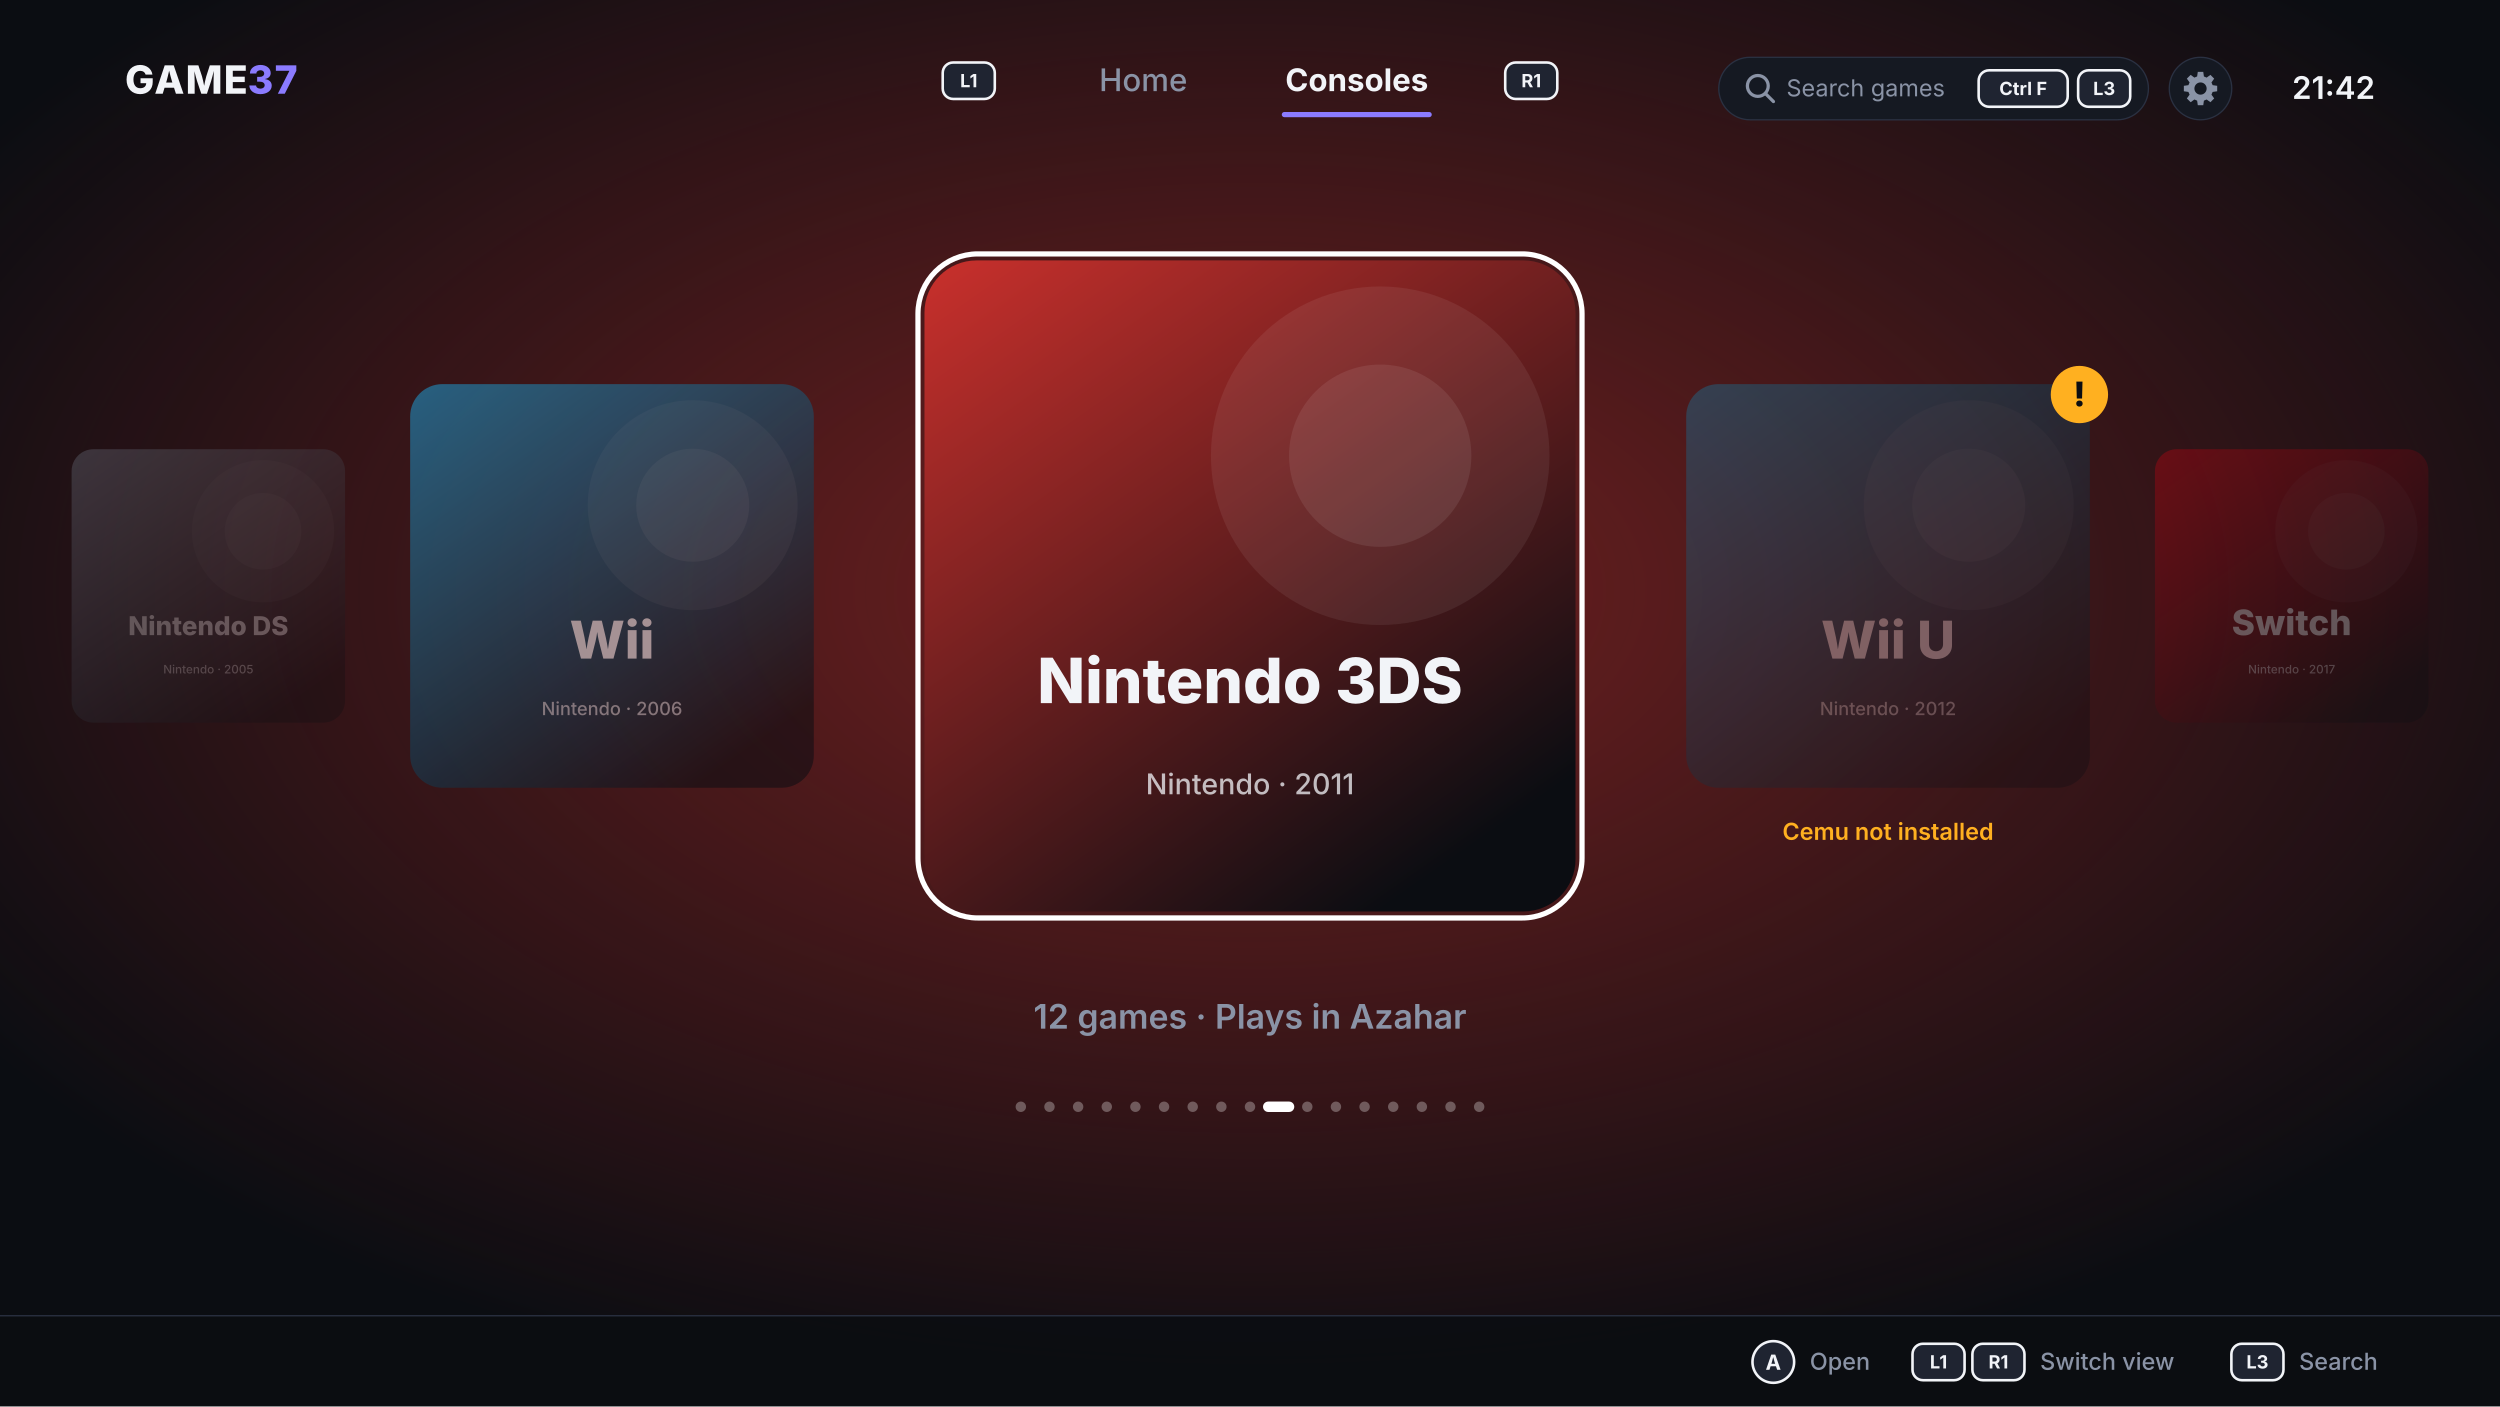
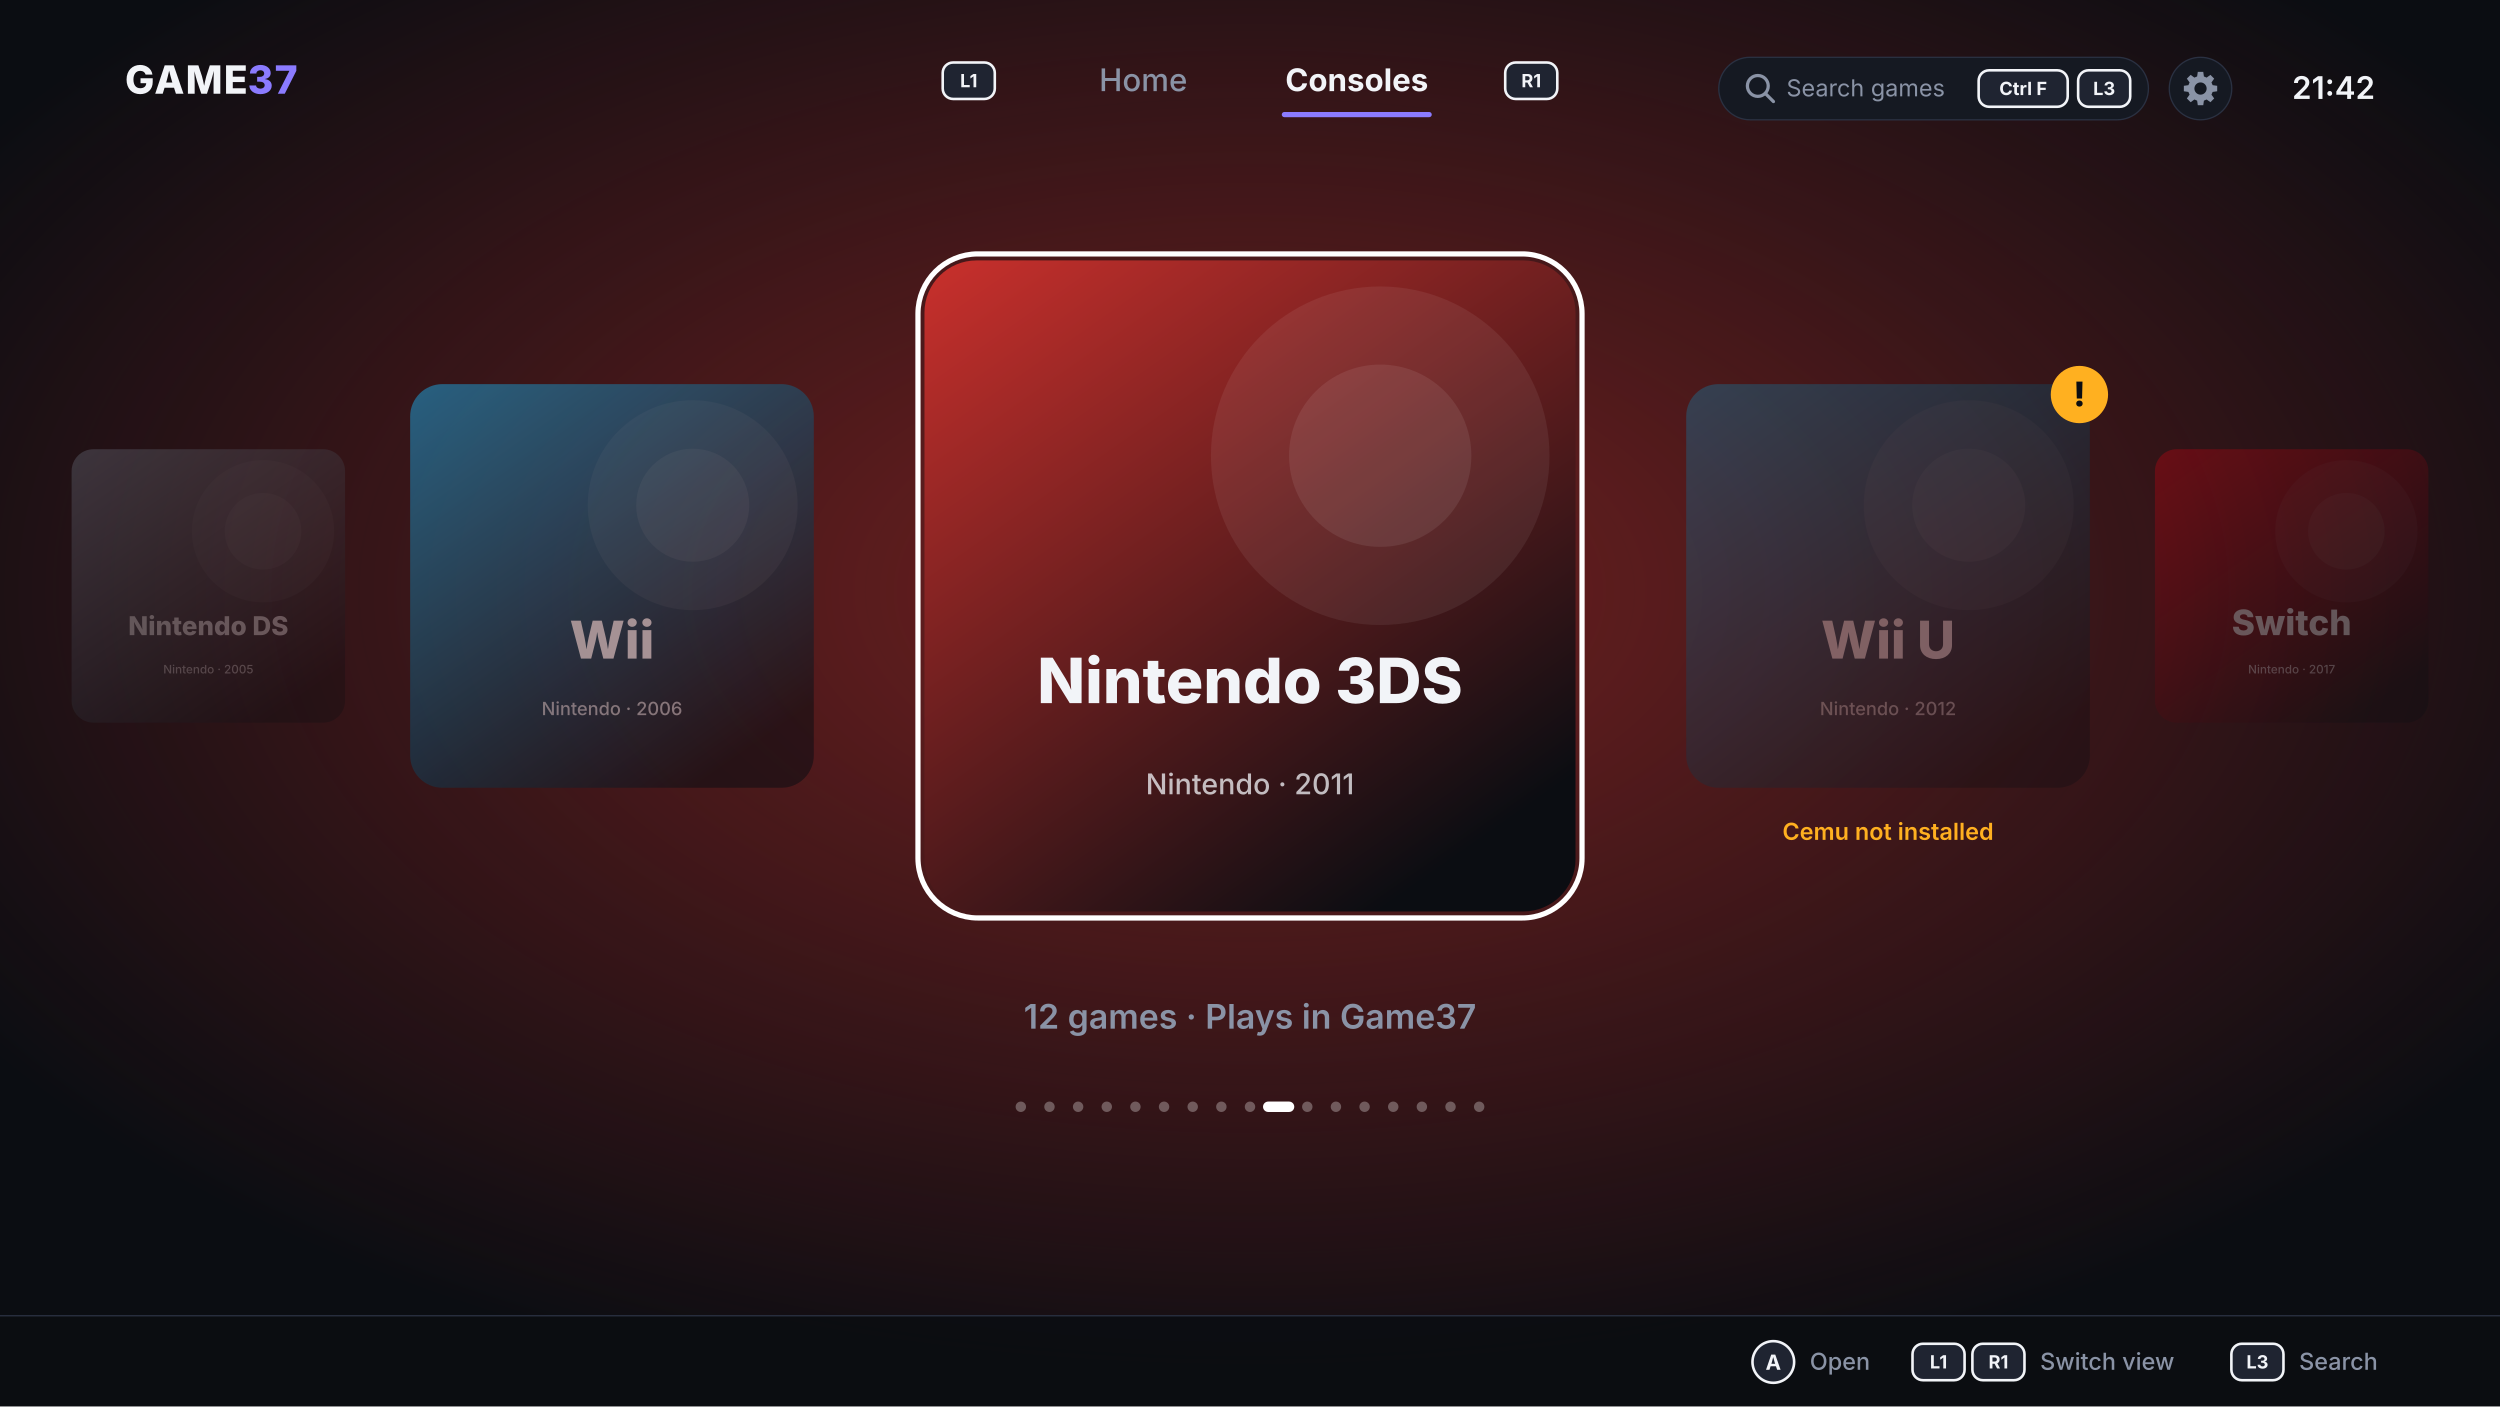
<svg xmlns="http://www.w3.org/2000/svg" width="1920" height="1080" viewBox="0 0 1920 1080">
  <defs>
    <radialGradient id="rg1" cx="0.5" cy="0.42" r="0.6">
      <stop offset="0" stop-color="#C9302C" stop-opacity="0.55" />
      <stop offset="1" stop-color="#C9302C" stop-opacity="0" />
    </radialGradient>
    <linearGradient id="lg2" x1="0" y1="0" x2="0.7" y2="1">
      <stop offset="0" stop-color="#7D8898" stop-opacity="1" />
      <stop offset="1" stop-color="#0B0D12" stop-opacity="1" />
    </linearGradient>
    <linearGradient id="lg3" x1="0" y1="0" x2="0.7" y2="1">
      <stop offset="0" stop-color="#1F9FD6" stop-opacity="1" />
      <stop offset="1" stop-color="#0B0D12" stop-opacity="1" />
    </linearGradient>
    <linearGradient id="lg4" x1="0" y1="0" x2="0.7" y2="1">
      <stop offset="0" stop-color="#0A8FBF" stop-opacity="1" />
      <stop offset="1" stop-color="#0B0D12" stop-opacity="1" />
    </linearGradient>
    <linearGradient id="lg5" x1="0" y1="0" x2="0.7" y2="1">
      <stop offset="0" stop-color="#E60012" stop-opacity="1" />
      <stop offset="1" stop-color="#0B0D12" stop-opacity="1" />
    </linearGradient>
    <linearGradient id="lg6" x1="0" y1="0" x2="0.7" y2="1">
      <stop offset="0" stop-color="#C9302C" stop-opacity="1" />
      <stop offset="1" stop-color="#0B0D12" stop-opacity="1" />
    </linearGradient>
  </defs>
  <rect x="0.0" y="0.0" width="1920.0" height="1080.0" rx="0" fill="#0B0D12" fill-opacity="1" />
  <rect x="0.0" y="0.0" width="1920.0" height="1080.0" rx="0" fill="url(#rg1)" fill-opacity="1" />
  <text x="96" y="72" font-family="Inter, 'Helvetica Neue', Arial, sans-serif" font-size="30" font-weight="800" fill="#F2F4F8" letter-spacing="1">GAME<tspan fill="#8B7BFF">37</tspan>
  </text>
  <rect x="724.0" y="48.0" width="40.0" height="28.0" rx="8" fill="#1F2431" fill-opacity="1" stroke="#F2F4F8" stroke-width="2" />
  <text x="744.0" y="67.0" font-family="Inter, 'Helvetica Neue', Arial, sans-serif" font-size="14" font-weight="700" fill="#F2F4F8" fill-opacity="1" text-anchor="middle" letter-spacing="0">L1</text>
  <rect x="1156.0" y="48.0" width="40.0" height="28.0" rx="8" fill="#1F2431" fill-opacity="1" stroke="#F2F4F8" stroke-width="2" />
  <text x="1176.0" y="67.0" font-family="Inter, 'Helvetica Neue', Arial, sans-serif" font-size="14" font-weight="700" fill="#F2F4F8" fill-opacity="1" text-anchor="middle" letter-spacing="0">R1</text>
  <text x="878.0" y="70.0" font-family="Inter, 'Helvetica Neue', Arial, sans-serif" font-size="24" font-weight="500" fill="#8A93A6" fill-opacity="1" text-anchor="middle" letter-spacing="0">Home</text>
  <text x="1042.0" y="70.0" font-family="Inter, 'Helvetica Neue', Arial, sans-serif" font-size="24" font-weight="700" fill="#F2F4F8" fill-opacity="1" text-anchor="middle" letter-spacing="0">Consoles</text>
  <rect x="984.4" y="86.0" width="115.2" height="4.0" rx="2" fill="#8B7BFF" fill-opacity="1" />
  <rect x="1320.0" y="44.0" width="330.0" height="48.0" rx="24" fill="#151922" fill-opacity="1" stroke="#2A3142" stroke-width="1" />
  <circle cx="1350.0" cy="66.0" r="8.0" fill="none" fill-opacity="1" stroke="#8A93A6" stroke-width="2.5" />
  <line x1="1356" y1="72" x2="1362" y2="78" stroke="#8A93A6" stroke-width="2.5" stroke-linecap="round" />
  <text x="1372.0" y="74.0" font-family="Inter, 'Helvetica Neue', Arial, sans-serif" font-size="18" font-weight="400" fill="#8A93A6" fill-opacity="1" text-anchor="start" letter-spacing="0">Search games</text>
  <rect x="1596.0" y="54.0" width="40.0" height="28.0" rx="8" fill="#1F2431" fill-opacity="1" stroke="#F2F4F8" stroke-width="2" />
  <text x="1616.0" y="73.0" font-family="Inter, 'Helvetica Neue', Arial, sans-serif" font-size="14" font-weight="700" fill="#F2F4F8" fill-opacity="1" text-anchor="middle" letter-spacing="0">L3</text>
  <rect x="1519.6" y="54.0" width="68.4" height="28.0" rx="8" fill="#1F2431" fill-opacity="1" stroke="#F2F4F8" stroke-width="2" />
  <text x="1553.8" y="73.0" font-family="Inter, 'Helvetica Neue', Arial, sans-serif" font-size="14" font-weight="700" fill="#F2F4F8" fill-opacity="1" text-anchor="middle" letter-spacing="0">Ctrl F</text>
  <circle cx="1690.0" cy="68.0" r="24.0" fill="#151922" fill-opacity="1" stroke="#2A3142" stroke-width="1" />
  <polygon points="1699.3,65.4 1702.8,65.9 1702.8,70.1 1699.3,70.6 1698.4,72.7 1700.5,75.6 1697.6,78.5 1694.7,76.4 1692.6,77.3 1692.1,80.8 1687.9,80.8 1687.4,77.3 1685.3,76.4 1682.4,78.5 1679.5,75.6 1681.6,72.7 1680.7,70.6 1677.2,70.1 1677.2,65.9 1680.7,65.4 1681.6,63.3 1679.5,60.4 1682.4,57.5 1685.3,59.6 1687.4,58.7 1687.9,55.2 1692.1,55.2 1692.6,58.7 1694.7,59.6 1697.6,57.5 1700.5,60.4 1698.4,63.3" fill="#8A93A6" />
  <circle cx="1690.0" cy="68.0" r="4.7" fill="#151922" fill-opacity="1" />
  <text x="1824.0" y="76.0" font-family="Inter, 'Helvetica Neue', Arial, sans-serif" font-size="24" font-weight="600" fill="#F2F4F8" fill-opacity="1" text-anchor="end" letter-spacing="0">21:42</text>
  <g opacity="0.3">
    <rect x="55.0" y="345.0" width="210.0" height="210.0" rx="16.8" fill="url(#lg2)" fill-opacity="1" />
    <circle cx="202.0" cy="408.0" r="54.6" fill="#FFFFFF" fill-opacity="0.07" />
    <circle cx="202.0" cy="408.0" r="29.4" fill="#FFFFFF" fill-opacity="0.08" />
    <text x="160.0" y="487.8" font-family="Inter, 'Helvetica Neue', Arial, sans-serif" font-size="20" font-weight="800" fill="#F2F4F8" fill-opacity="1" text-anchor="middle" letter-spacing="0">Nintendo DS</text>
    <text x="160.0" y="517.2" font-family="Inter, 'Helvetica Neue', Arial, sans-serif" font-size="9" font-weight="500" fill="#F2F4F8" fill-opacity="0.75" text-anchor="middle" letter-spacing="0">Nintendo · 2005</text>
  </g>
  <g opacity="0.55">
    <rect x="315.0" y="295.0" width="310.0" height="310.0" rx="24.8" fill="url(#lg3)" fill-opacity="1" />
    <circle cx="532.0" cy="388.0" r="80.6" fill="#FFFFFF" fill-opacity="0.07" />
    <circle cx="532.0" cy="388.0" r="43.4" fill="#FFFFFF" fill-opacity="0.08" />
    <text x="470.0" y="505.8" font-family="Inter, 'Helvetica Neue', Arial, sans-serif" font-size="40" font-weight="800" fill="#F2F4F8" fill-opacity="1" text-anchor="middle" letter-spacing="0">Wii</text>
    <text x="470.0" y="549.2" font-family="Inter, 'Helvetica Neue', Arial, sans-serif" font-size="14" font-weight="500" fill="#F2F4F8" fill-opacity="0.75" text-anchor="middle" letter-spacing="0">Nintendo · 2006</text>
  </g>
  <g opacity="0.33">
    <rect x="1295.0" y="295.0" width="310.0" height="310.0" rx="24.8" fill="url(#lg4)" fill-opacity="1" />
    <circle cx="1512.0" cy="388.0" r="80.6" fill="#FFFFFF" fill-opacity="0.07" />
    <circle cx="1512.0" cy="388.0" r="43.4" fill="#FFFFFF" fill-opacity="0.08" />
    <text x="1450.0" y="505.8" font-family="Inter, 'Helvetica Neue', Arial, sans-serif" font-size="40" font-weight="800" fill="#F2F4F8" fill-opacity="1" text-anchor="middle" letter-spacing="0">Wii U</text>
    <text x="1450.0" y="549.2" font-family="Inter, 'Helvetica Neue', Arial, sans-serif" font-size="14" font-weight="500" fill="#F2F4F8" fill-opacity="0.75" text-anchor="middle" letter-spacing="0">Nintendo · 2012</text>
  </g>
  <circle cx="1597.0" cy="303.0" r="22.0" fill="#FFB020" fill-opacity="1" />
  <text x="1597.0" y="312.0" font-family="Inter, 'Helvetica Neue', Arial, sans-serif" font-size="26" font-weight="800" fill="#0B0D12" fill-opacity="1" text-anchor="middle" letter-spacing="0">!</text>
  <text x="1450.0" y="645.0" font-family="Inter, 'Helvetica Neue', Arial, sans-serif" font-size="18" font-weight="600" fill="#FFB020" fill-opacity="1" text-anchor="middle" letter-spacing="0">Cemu not installed</text>
  <g opacity="0.3">
    <rect x="1655.0" y="345.0" width="210.0" height="210.0" rx="16.8" fill="url(#lg5)" fill-opacity="1" />
    <circle cx="1802.0" cy="408.0" r="54.6" fill="#FFFFFF" fill-opacity="0.07" />
    <circle cx="1802.0" cy="408.0" r="29.4" fill="#FFFFFF" fill-opacity="0.08" />
    <text x="1760.0" y="487.8" font-family="Inter, 'Helvetica Neue', Arial, sans-serif" font-size="27" font-weight="800" fill="#F2F4F8" fill-opacity="1" text-anchor="middle" letter-spacing="0">Switch</text>
    <text x="1760.0" y="517.2" font-family="Inter, 'Helvetica Neue', Arial, sans-serif" font-size="9" font-weight="500" fill="#F2F4F8" fill-opacity="0.75" text-anchor="middle" letter-spacing="0">Nintendo · 2017</text>
  </g>
  <rect x="705.0" y="195.0" width="510.0" height="510.0" rx="46" fill="none" fill-opacity="1" stroke="#FFFFFF" stroke-width="4" />
  <g opacity="1.0">
    <rect x="710.0" y="200.0" width="500.0" height="500.0" rx="40.0" fill="url(#lg6)" fill-opacity="1" />
    <circle cx="1060.0" cy="350.0" r="130.0" fill="#FFFFFF" fill-opacity="0.07" />
    <circle cx="1060.0" cy="350.0" r="70.0" fill="#FFFFFF" fill-opacity="0.08" />
    <text x="960.0" y="540.0" font-family="Inter, 'Helvetica Neue', Arial, sans-serif" font-size="48" font-weight="800" fill="#F2F4F8" fill-opacity="1" text-anchor="middle" letter-spacing="0">Nintendo 3DS</text>
    <text x="960.0" y="610.0" font-family="Inter, 'Helvetica Neue', Arial, sans-serif" font-size="22" font-weight="500" fill="#F2F4F8" fill-opacity="0.75" text-anchor="middle" letter-spacing="0">Nintendo · 2011</text>
  </g>
-   <text x="960.0" y="790.0" font-family="Inter, 'Helvetica Neue', Arial, sans-serif" font-size="26" font-weight="600" fill="#8A93A6" fill-opacity="1" text-anchor="middle" letter-spacing="0">12 games  ·  Plays in Azahar</text>
+   <text x="960.0" y="790.0" font-family="Inter, 'Helvetica Neue', Arial, sans-serif" font-size="26" font-weight="600" fill="#8A93A6" fill-opacity="1" text-anchor="middle" letter-spacing="0">12 games  ·  Plays in Game37</text>
  <circle cx="784.0" cy="850.0" r="4.0" fill="#FFFFFF" fill-opacity="0.3" />
  <circle cx="806.0" cy="850.0" r="4.0" fill="#FFFFFF" fill-opacity="0.3" />
  <circle cx="828.0" cy="850.0" r="4.0" fill="#FFFFFF" fill-opacity="0.3" />
  <circle cx="850.0" cy="850.0" r="4.0" fill="#FFFFFF" fill-opacity="0.3" />
  <circle cx="872.0" cy="850.0" r="4.0" fill="#FFFFFF" fill-opacity="0.3" />
  <circle cx="894.0" cy="850.0" r="4.0" fill="#FFFFFF" fill-opacity="0.3" />
  <circle cx="916.0" cy="850.0" r="4.0" fill="#FFFFFF" fill-opacity="0.3" />
  <circle cx="938.0" cy="850.0" r="4.0" fill="#FFFFFF" fill-opacity="0.3" />
  <circle cx="960.0" cy="850.0" r="4.0" fill="#FFFFFF" fill-opacity="0.3" />
  <rect x="970.0" y="846.0" width="24.0" height="8.0" rx="4" fill="#FFFFFF" fill-opacity="1" />
  <circle cx="1004.0" cy="850.0" r="4.0" fill="#FFFFFF" fill-opacity="0.3" />
  <circle cx="1026.0" cy="850.0" r="4.0" fill="#FFFFFF" fill-opacity="0.3" />
  <circle cx="1048.0" cy="850.0" r="4.0" fill="#FFFFFF" fill-opacity="0.3" />
  <circle cx="1070.0" cy="850.0" r="4.0" fill="#FFFFFF" fill-opacity="0.3" />
  <circle cx="1092.0" cy="850.0" r="4.0" fill="#FFFFFF" fill-opacity="0.3" />
  <circle cx="1114.0" cy="850.0" r="4.0" fill="#FFFFFF" fill-opacity="0.3" />
  <circle cx="1136.0" cy="850.0" r="4.0" fill="#FFFFFF" fill-opacity="0.3" />
  <rect x="0.0" y="1010.0" width="1920.0" height="70.0" rx="0" fill="#0B0D12" fill-opacity="0.92" />
  <rect x="0.0" y="1010.0" width="1920.0" height="1.0" rx="0" fill="#2A3142" fill-opacity="1" />
  <text x="1765.7" y="1052.0" font-family="Inter, 'Helvetica Neue', Arial, sans-serif" font-size="18" font-weight="500" fill="#8A93A6" fill-opacity="1" text-anchor="start" letter-spacing="0">Search</text>
  <rect x="1713.7" y="1032.0" width="40.0" height="28.0" rx="8" fill="#1F2431" fill-opacity="1" stroke="#F2F4F8" stroke-width="2" />
  <text x="1733.7" y="1051.0" font-family="Inter, 'Helvetica Neue', Arial, sans-serif" font-size="14" font-weight="700" fill="#F2F4F8" fill-opacity="1" text-anchor="middle" letter-spacing="0">L3</text>
  <text x="1566.8" y="1052.0" font-family="Inter, 'Helvetica Neue', Arial, sans-serif" font-size="18" font-weight="500" fill="#8A93A6" fill-opacity="1" text-anchor="start" letter-spacing="0">Switch view</text>
  <rect x="1514.8" y="1032.0" width="40.0" height="28.0" rx="8" fill="#1F2431" fill-opacity="1" stroke="#F2F4F8" stroke-width="2" />
  <text x="1534.8" y="1051.0" font-family="Inter, 'Helvetica Neue', Arial, sans-serif" font-size="14" font-weight="700" fill="#F2F4F8" fill-opacity="1" text-anchor="middle" letter-spacing="0">R1</text>
  <rect x="1468.8" y="1032.0" width="40.0" height="28.0" rx="8" fill="#1F2431" fill-opacity="1" stroke="#F2F4F8" stroke-width="2" />
  <text x="1488.8" y="1051.0" font-family="Inter, 'Helvetica Neue', Arial, sans-serif" font-size="14" font-weight="700" fill="#F2F4F8" fill-opacity="1" text-anchor="middle" letter-spacing="0">L1</text>
  <text x="1389.9" y="1052.0" font-family="Inter, 'Helvetica Neue', Arial, sans-serif" font-size="18" font-weight="500" fill="#8A93A6" fill-opacity="1" text-anchor="start" letter-spacing="0">Open</text>
  <circle cx="1361.9" cy="1046.0" r="16.0" fill="#1F2431" fill-opacity="1" stroke="#F2F4F8" stroke-width="2" />
  <text x="1361.9" y="1052.0" font-family="Inter, 'Helvetica Neue', Arial, sans-serif" font-size="16" font-weight="700" fill="#F2F4F8" fill-opacity="1" text-anchor="middle" letter-spacing="0">A</text>
</svg>
